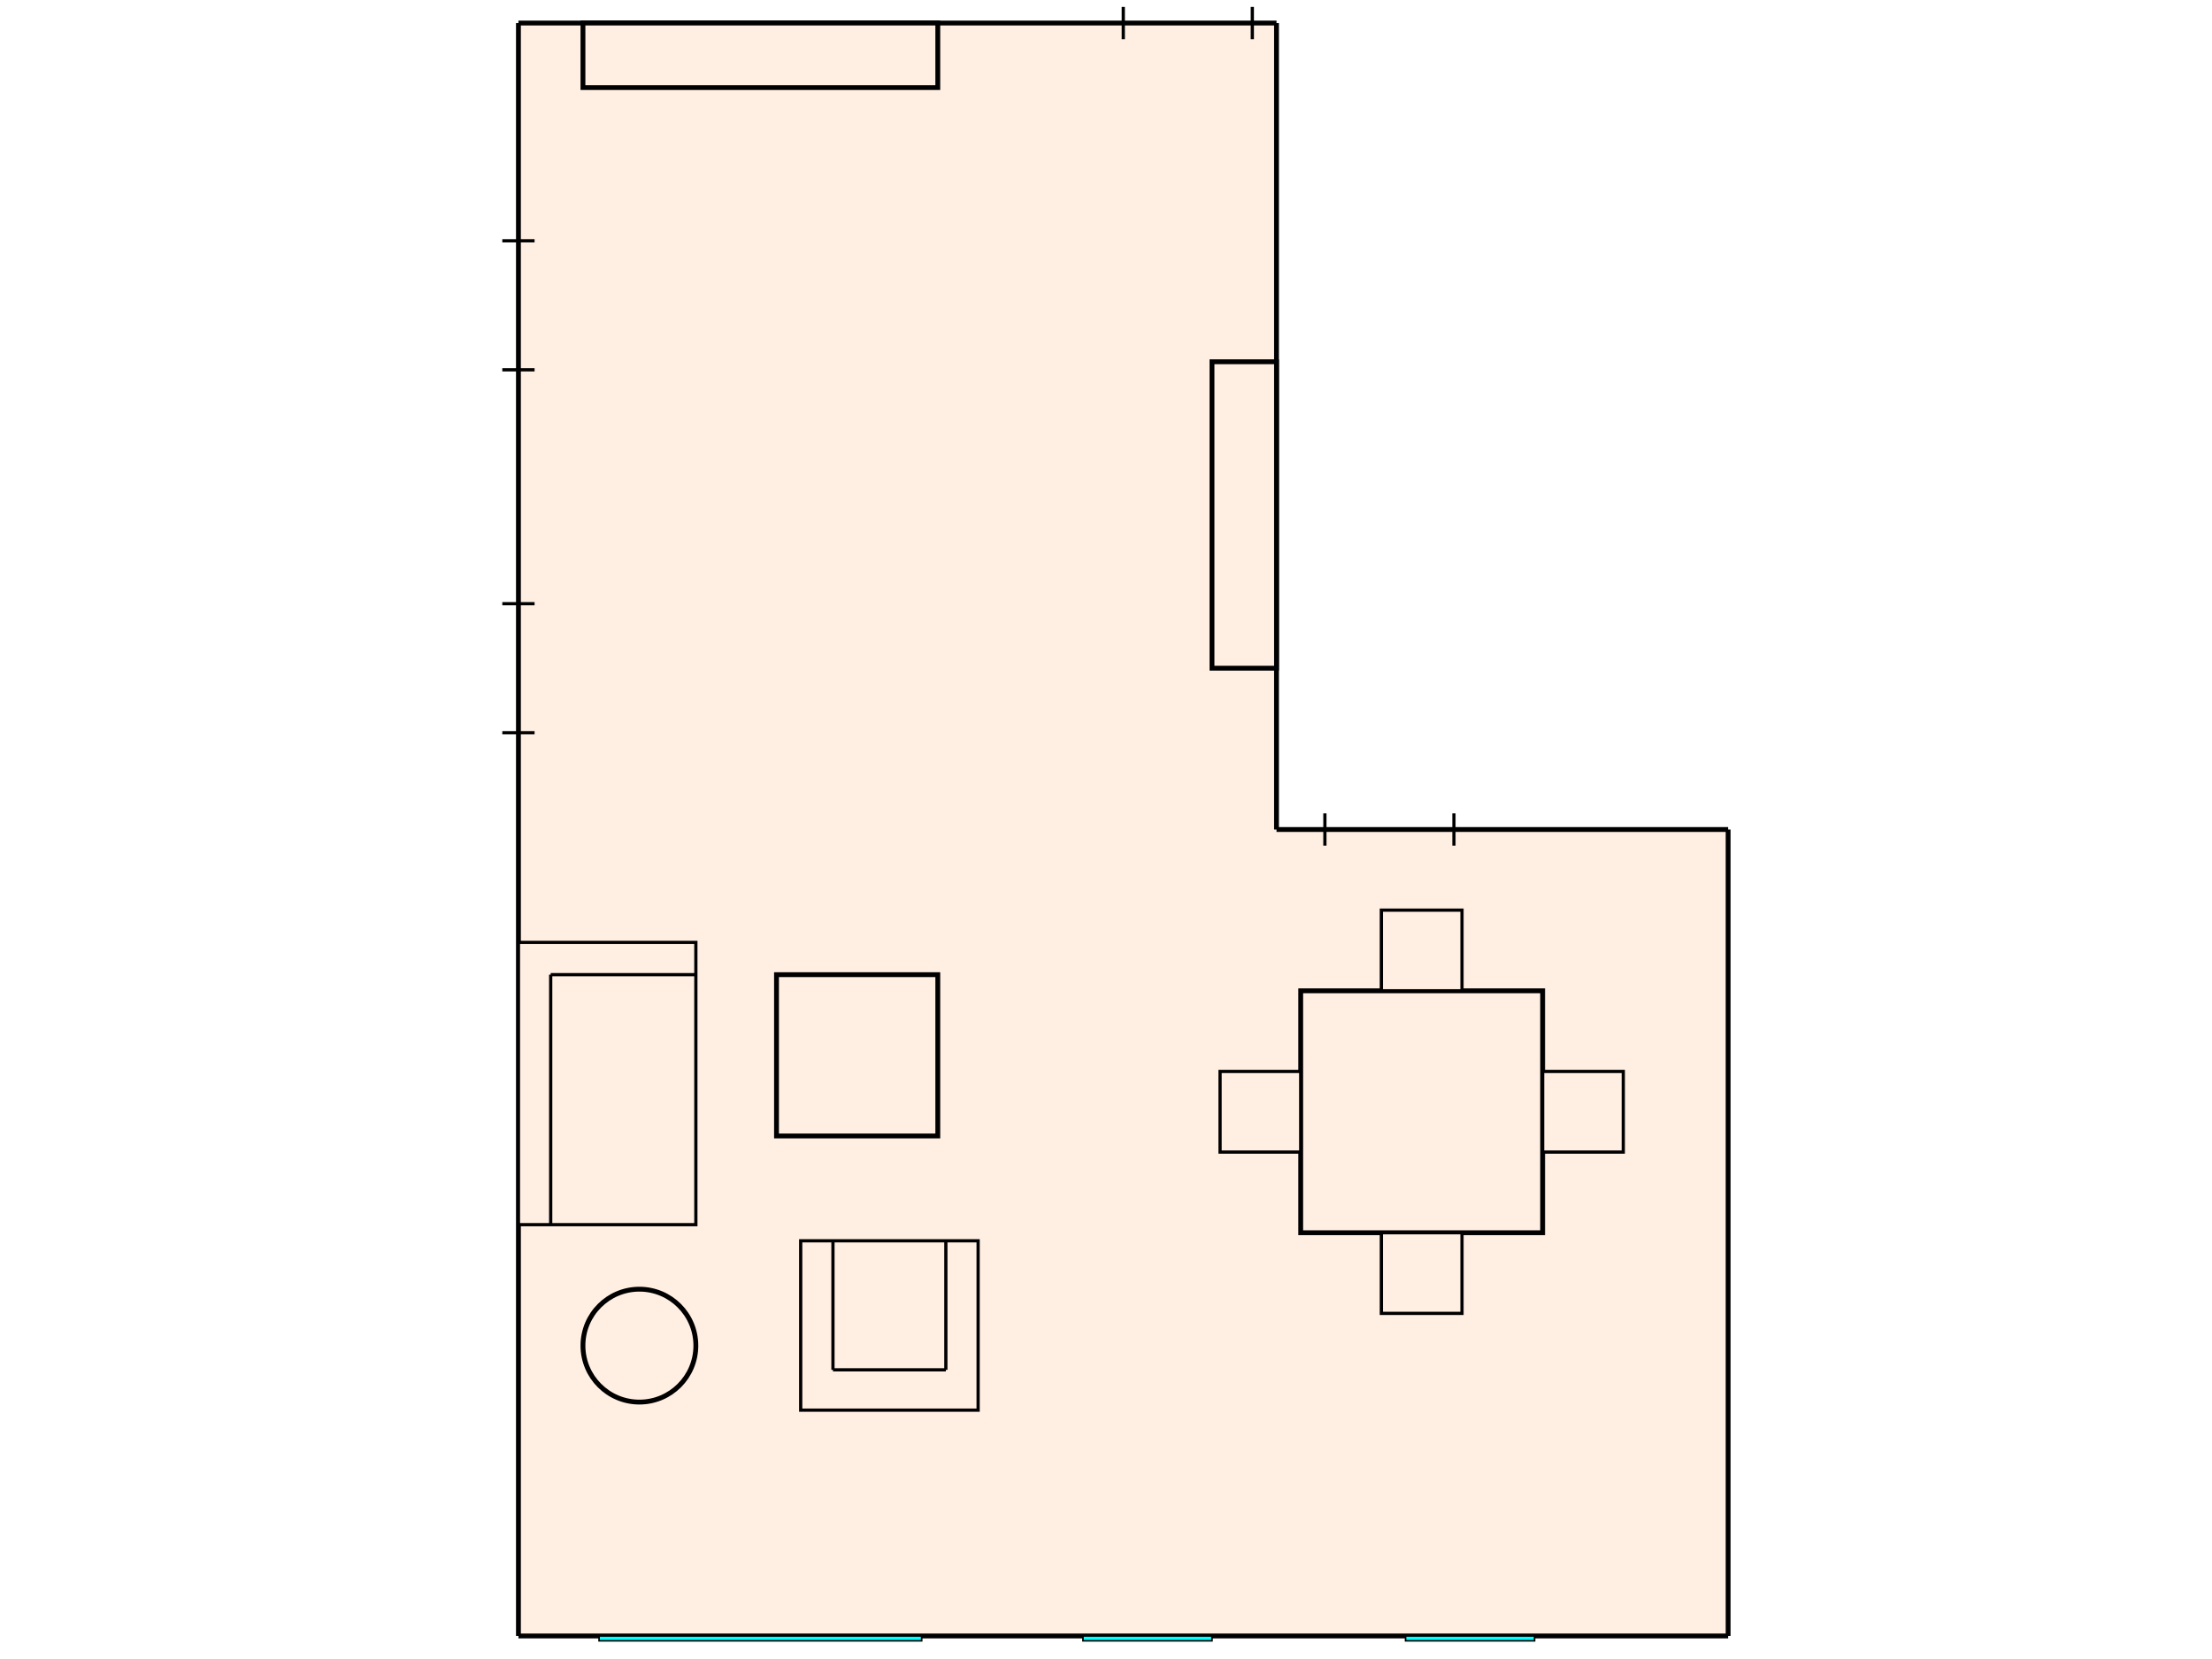
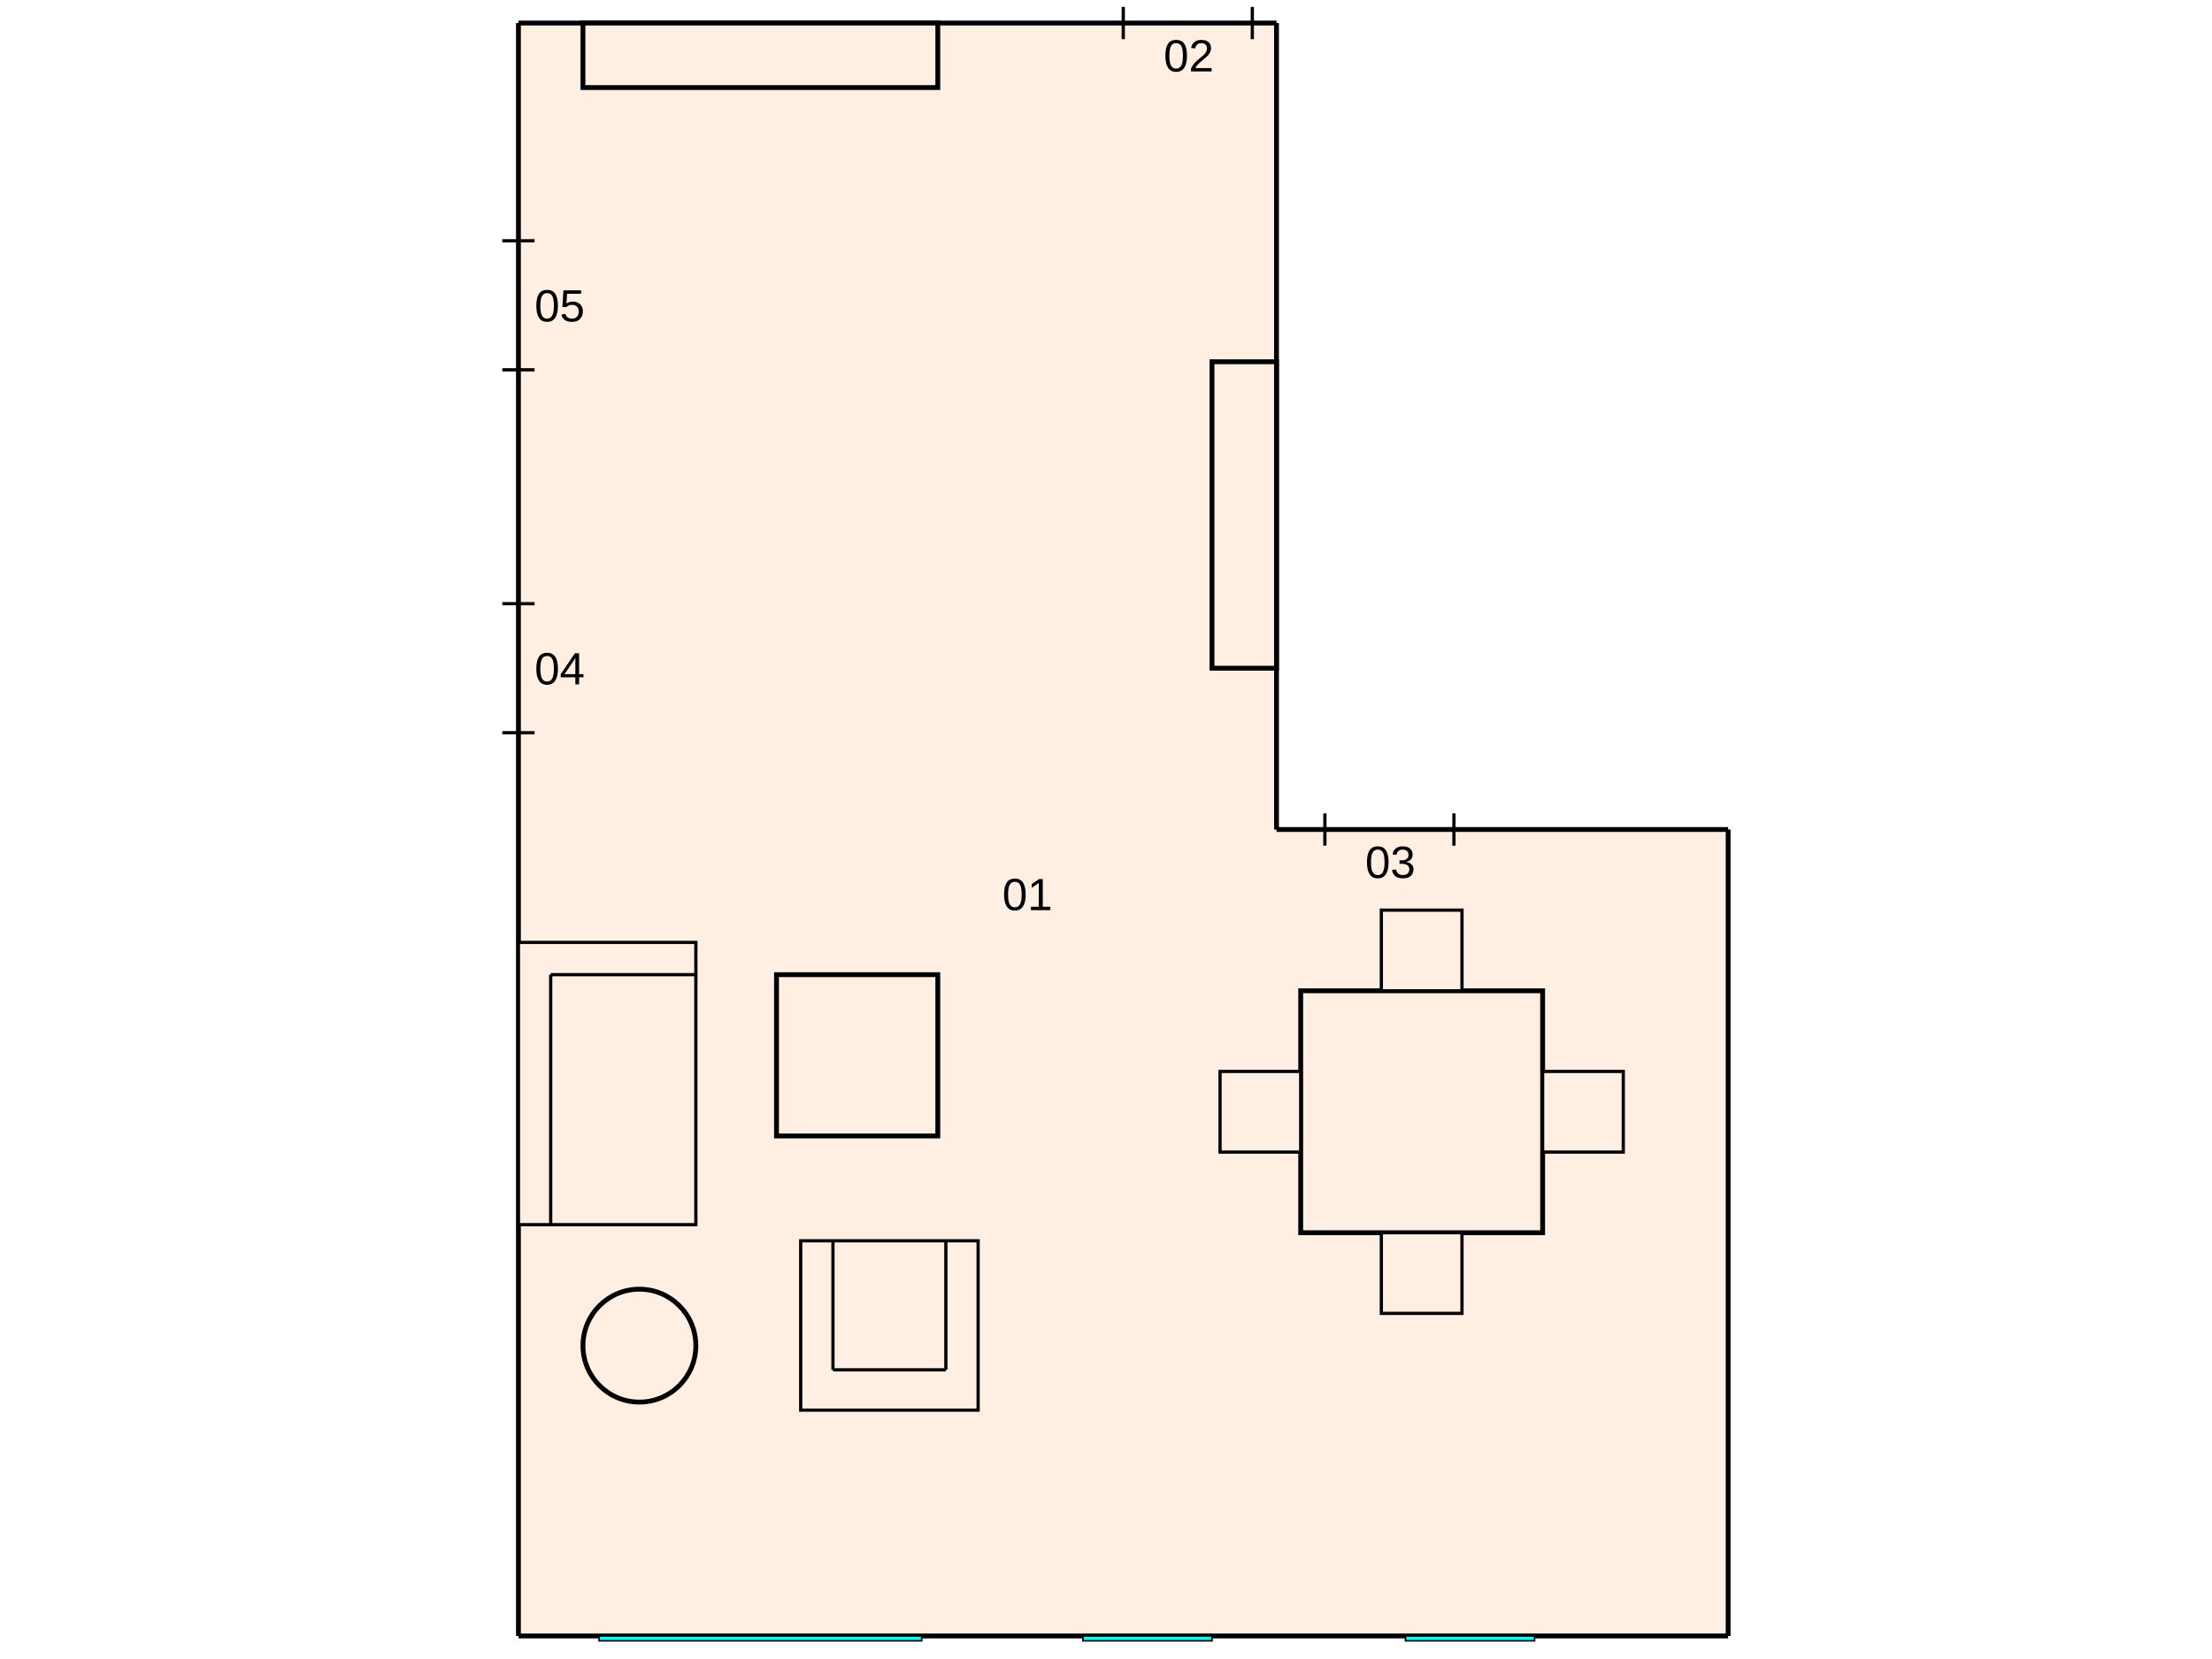
<svg xmlns="http://www.w3.org/2000/svg" width="100%" height="100%" viewBox="0 0 1920 1440">
  <g id="l_Background">
		
	</g>
  <g id="dinningroom_0001" transform="matrix(1.4 0 0 1.4 450 20)">
    <rect x="0" y="0" height="1000" width="470" fill="#FFEEE2" />
    <rect x="425" y="500" height="500" width="325" fill="#FFEEE2" />
    <line x1="0" y1="0" x2="470" y2="0" stroke-width="3" stroke="black" />
    <line x1="470" y1="0" x2="470" y2="500" stroke-width="3" stroke="black" />
    <line x1="470" y1="500" x2="750" y2="500" stroke-width="3" stroke="black" />
    <line x1="750" y1="500" x2="750" y2="1000" stroke-width="3" stroke="black" />
    <line x1="0" y1="1000" x2="750" y2="1000" stroke-width="3" stroke="black" />
    <line x1="0" y1="0" x2="0" y2="1000" stroke-width="3" stroke="black" />
    <g id="dinningroom_0001_exit_door">
      <line id="exit_Door" x1="375" y1="-10" x2="375" y2="10" stroke-width="2" stroke="black" />
      <line id="exit_Door" x1="455" y1="-10" x2="455" y2="10" stroke-width="2" stroke="black" />
+       <text id="exit_Door" x="400" y="30" font-size="28" font-family="arial" fill="black">02</text>
    </g>
    <g id="dinningroom_0001_bathroom_door">
      <line id="bathroom_Door" x1="-10" y1="135" x2="10" y2="135" stroke-width="2" stroke="black" />
      <line id="bathroom_Door" x1="-10" y1="215" x2="10" y2="215" stroke-width="2" stroke="black" />
+       <text id="bathroom_Door" x="10" y="185" font-size="28" font-family="arial" fill="black">05</text>
    </g>
    <g id="dinningroom_0001_bedroom_door">
      <line id="bedroom_Door" x1="-10" y1="360" x2="10" y2="360" stroke-width="2" stroke="black" />
      <line id="bedroom_Door" x1="-10" y1="440" x2="10" y2="440" stroke-width="2" stroke="black" />
+       <text id="bedroom_Door" x="10" y="410" font-size="28" font-family="arial" fill="black">04</text>
    </g>
    <g id="dinningroom_0001_kitchen_door">
      <line id="kitchen_Door" x1="500" y1="490" x2="500" y2="510" stroke-width="2" stroke="black" />
      <line id="kitchen_Door" x1="580" y1="490" x2="580" y2="510" stroke-width="2" stroke="black" />
+       <text id="kitchen_Door" x="525" y="530" font-size="28" font-family="arial" fill="black">03</text>
    </g>
    <g id="dinningroom_0001_windows">
      <rect id="window1" x="550" y="1000" height="3" width="80" fill="cyan" stroke-width="1" stroke="black" />
      <rect id="window2" x="350" y="1000" height="3" width="80" fill="cyan" stroke-width="1" stroke="black" />
      <rect id="window3" x="50" y="1000" height="3" width="200" fill="cyan" stroke-width="1" stroke="black" />
      <g id="general_0001_forniture" transform="matrix(1 0 0 1 -450 0)">
        <rect id="shelf1" x="490" y="0" height="40" width="220" stroke-width="3" stroke="black" fill="#FFEEE2" />
        <rect id="shelf2" x="880" y="210" height="190" width="40" stroke-width="3" stroke="black" fill="#FFEEE2" />
        <g id="general_0001_table1">
          <rect id="table1" x="935" y="600" height="150" width="150" stroke-width="3" stroke="black" fill="#FFEEE2" />
          <rect id="chair1" x="985" y="550" height="50" width="50" stroke-width="2" stroke="black" fill="#FFEEE2" />
          <rect id="chair2" x="1085" y="650" height="50" width="50" stroke-width="2" stroke="black" fill="#FFEEE2" />
          <rect id="chair3" x="985" y="750" height="50" width="50" stroke-width="2" stroke="black" fill="#FFEEE2" />
          <rect id="chair4" x="885" y="650" height="50" width="50" stroke-width="2" stroke="black" fill="#FFEEE2" />
        </g>
        <g id="general_0001_armchair">
          <rect id="armchair" x="625" y="755" height="105" width="110" stroke-width="2" stroke="black" fill="#FFEEE2" />
          <line id="pillow" x1="715" y1="755" x2="715" y2="835" stroke-width="2" stroke="black" />
          <line id="pillow" x1="645" y1="835" x2="715" y2="835" stroke-width="2" stroke="black" />
          <line id="pillow" x1="645" y1="755" x2="645" y2="835" stroke-width="2" stroke="black" />
        </g>
        <ellipse id="table2" cx="525" cy="820" rx="35" ry="35" stroke-width="3" stroke="black" fill="#FFEEE2" />
        <rect id="table3" x="610" y="590" height="100" width="100" stroke-width="3" stroke="black" fill="#FFEEE2" />
        <g id="general_0001_sofa">
          <rect id="sofa" x="450" y="570" height="175" width="110" stroke-width="2" stroke="black" fill="#FFEEE2" />
          <line id="pillow" x1="470" y1="590" x2="560" y2="590" stroke-width="2" stroke="black" />
          <line id="pillow" x1="470" y1="590" x2="470" y2="745" stroke-width="2" stroke="black" />
        </g>
      </g>
+       <text id="Main_light" x="300" y="550" font-size="28" font-family="arial" fill="black">01</text>
    </g>
  </g>
</svg>
